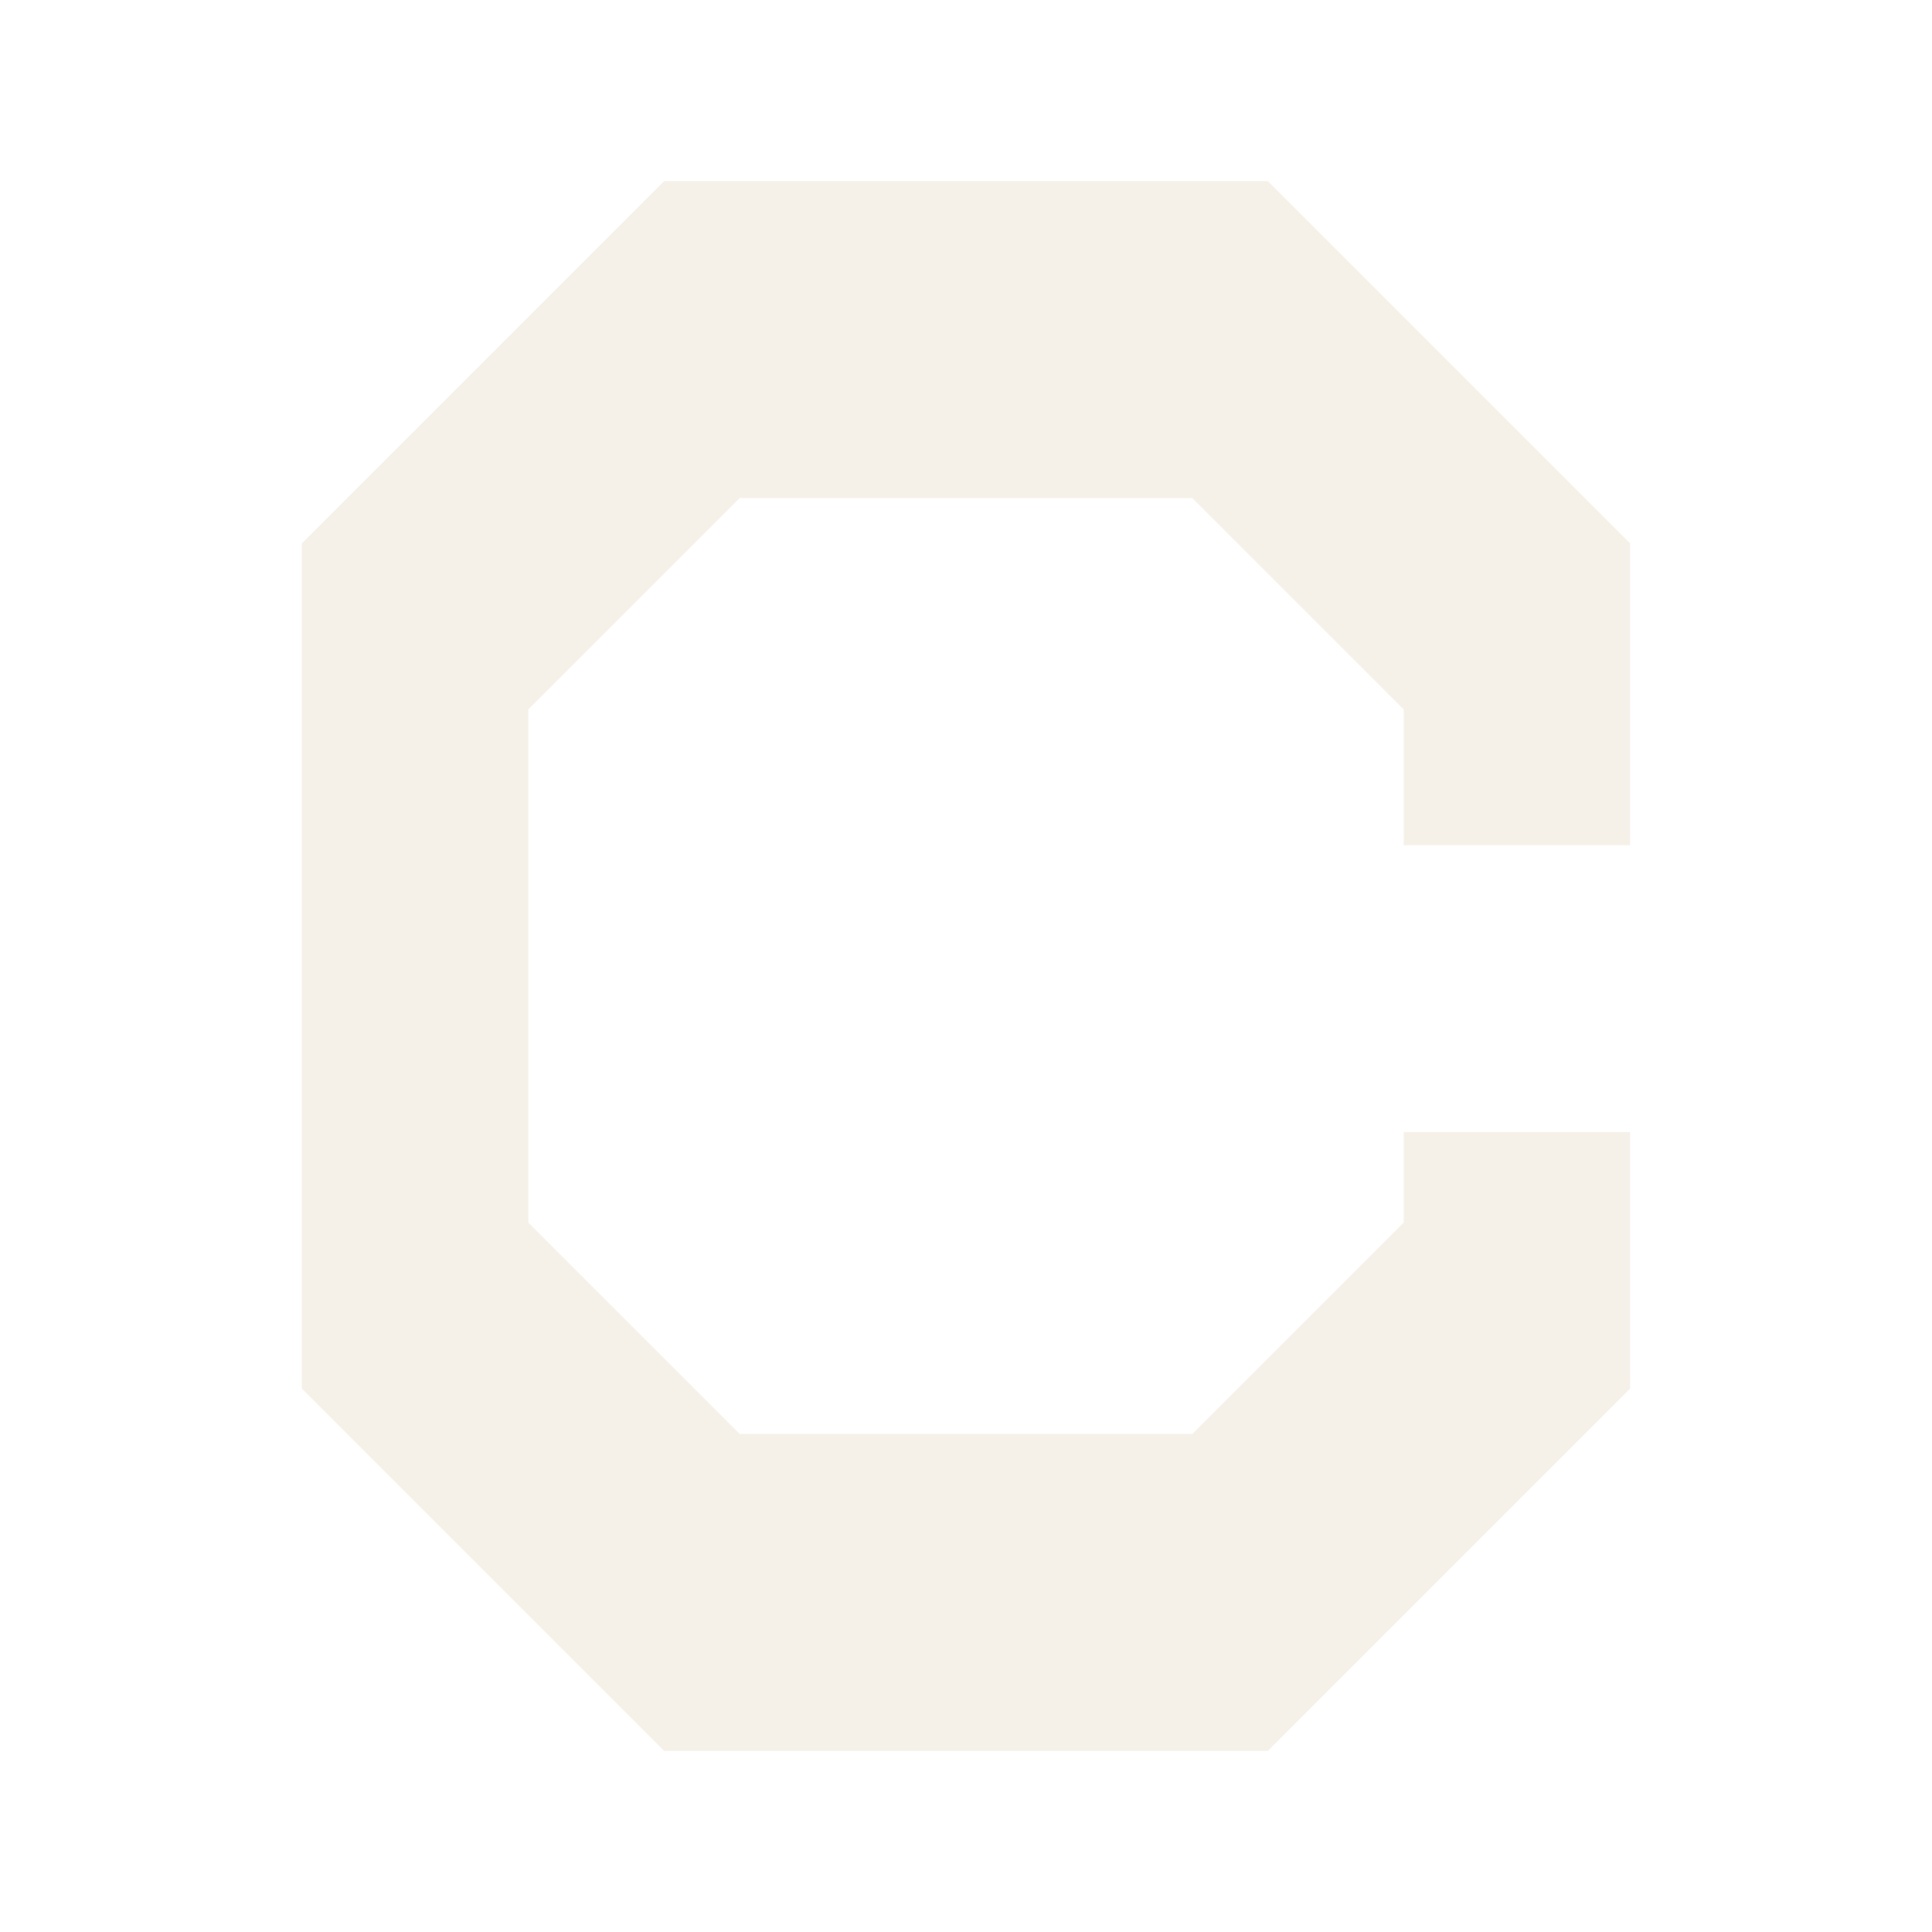
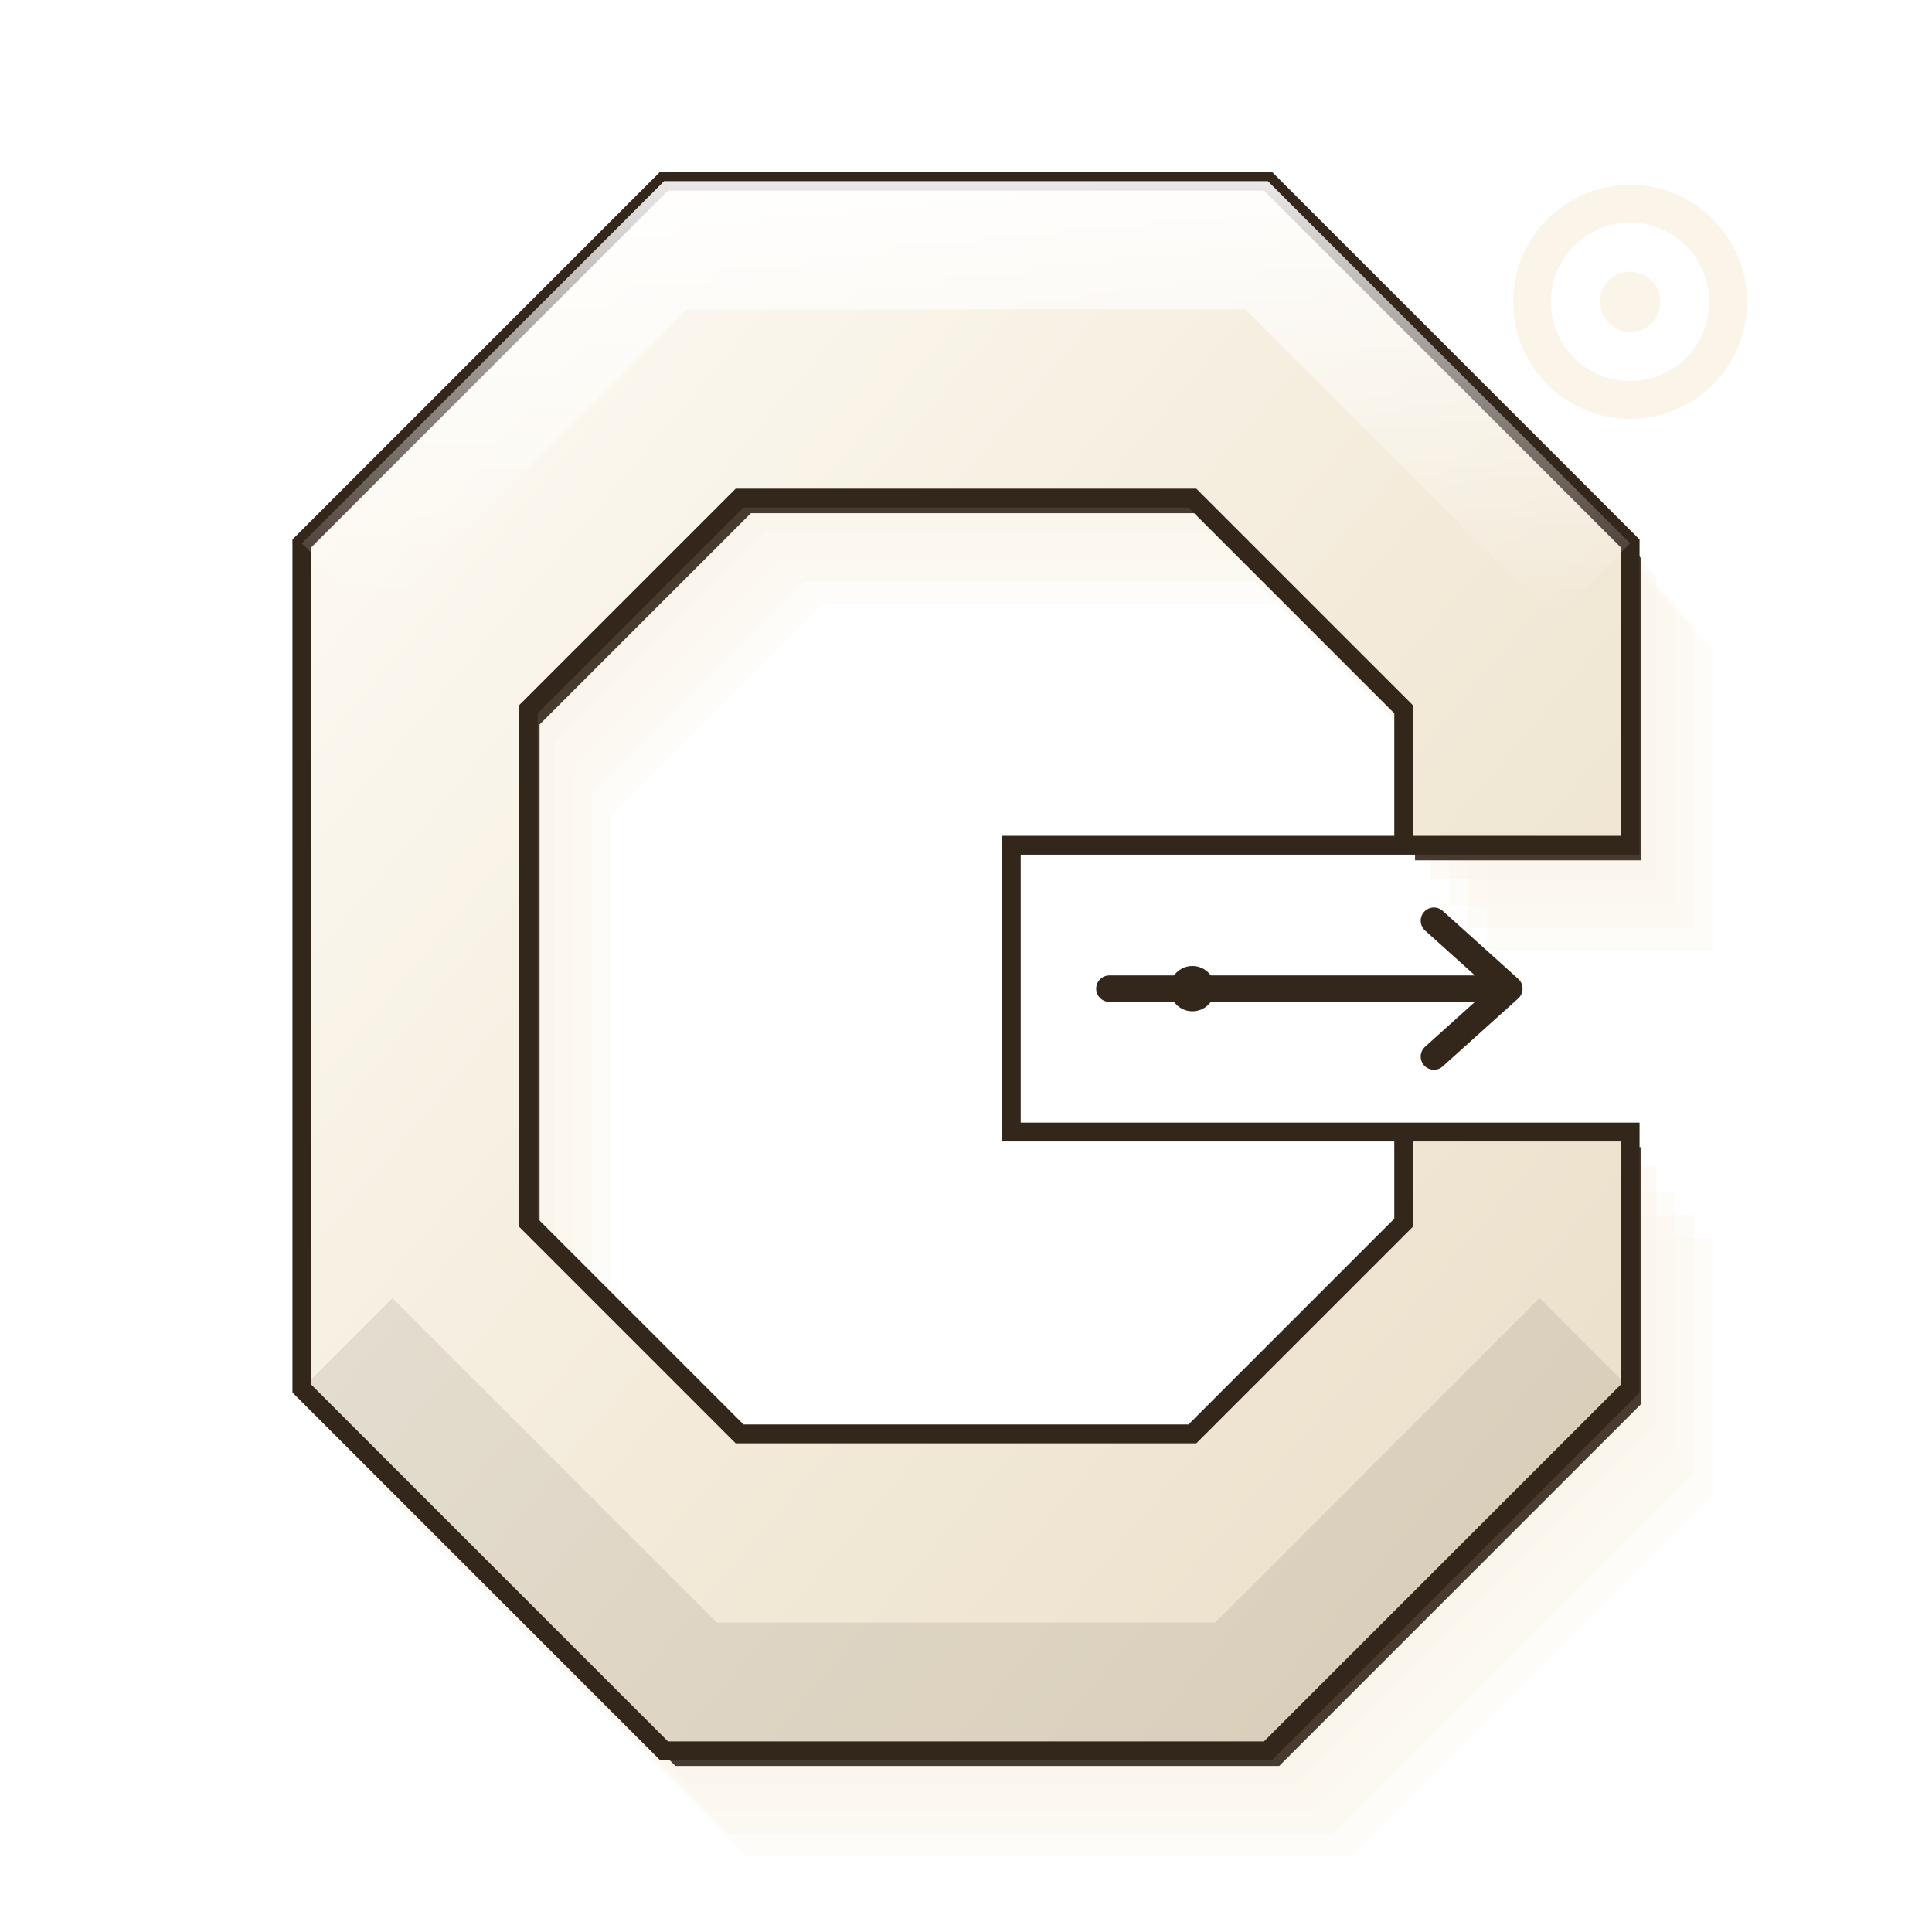
- <svg xmlns="http://www.w3.org/2000/svg" viewBox="0 0 512 512" width="512" height="512" role="img" aria-label="GOWAYY G monochrome inverse">
-   <path fill="#F5F1E8" fill-rule="evenodd" d="M176 48 H336 L432 144 V224 H268 V300 H432 V368 L336 464 H176 L80 368 V144 Z M196 132 H316 L372 188 V224 H268 V300 H372 V324 L316 380 H196 L140 324 V188 Z" />
+ <svg xmlns="http://www.w3.org/2000/svg" viewBox="0 0 512 512" width="512" height="512" role="img" aria-label="GOWAYY G symbol, layered 2.5D in espresso ink and honey gold on light">
+   <defs>
+     <linearGradient id="face" x1="0" y1="0" x2="1" y2="1">
+       <stop offset="0" stop-color="#FFFDF8" />
+       <stop offset="0.55" stop-color="#F3EAD9" />
+       <stop offset="1" stop-color="#E9DDC7" />
+     </linearGradient>
+     <linearGradient id="bevel" x1="0" y1="0" x2="0" y2="1">
+       <stop offset="0" stop-color="#FFFFFF" stop-opacity="0.9" />
+       <stop offset="1" stop-color="#FFFFFF" stop-opacity="0" />
+     </linearGradient>
+     <clipPath id="gclip">
+       <path fill-rule="evenodd" d="M176 48 H336 L432 144 V224 H268 V300 H432 V368 L336 464 H176 L80 368 V144 Z M196 132 H316 L372 188 V224 H268 V300 H372 V324 L316 380 H196 L140 324 V188 Z" />
+     </clipPath>
+   </defs>
+   <g>
+     <path fill="#FAF4E9" fill-rule="evenodd" transform="translate(22 28)" opacity="0.28" d="M176 48 H336 L432 144 V224 H268 V300 H432 V368 L336 464 H176 L80 368 V144 Z M196 132 H316 L372 188 V224 H268 V300 H372 V324 L316 380 H196 L140 324 V188 Z" />
+     <path fill="#FAF4E9" fill-rule="evenodd" transform="translate(17 22)" opacity="0.38" d="M176 48 H336 L432 144 V224 H268 V300 H432 V368 L336 464 H176 L80 368 V144 Z M196 132 H316 L372 188 V224 H268 V300 H372 V324 L316 380 H196 L140 324 V188 Z" />
+     <path fill="#FAF4E9" fill-rule="evenodd" transform="translate(12 16)" opacity="0.30" d="M176 48 H336 L432 144 V224 H268 V300 H432 V368 L336 464 H176 L80 368 V144 Z M196 132 H316 L372 188 V224 H268 V300 H372 V324 L316 380 H196 L140 324 V188 Z" />
+     <path fill="#FAF4E9" fill-rule="evenodd" transform="translate(7 9)" opacity="0.45" d="M176 48 H336 L432 144 V224 H268 V300 H432 V368 L336 464 H176 L80 368 V144 Z M196 132 H316 L372 188 V224 H268 V300 H372 V324 L316 380 H196 L140 324 V188 Z" />
+     <path fill="#33261B" fill-rule="evenodd" transform="translate(3 4)" opacity="0.9" d="M176 48 H336 L432 144 V224 H268 V300 H432 V368 L336 464 H176 L80 368 V144 Z M196 132 H316 L372 188 V224 H268 V300 H372 V324 L316 380 H196 L140 324 V188 Z" />
+   </g>
+   <path fill="url(#face)" fill-rule="evenodd" stroke="#33261B" stroke-width="5" d="M176 48 H336 L432 144 V224 H268 V300 H432 V368 L336 464 H176 L80 368 V144 Z M196 132 H316 L372 188 V224 H268 V300 H372 V324 L316 380 H196 L140 324 V188 Z" />
+   <g clip-path="url(#gclip)">
+     <path fill="url(#bevel)" d="M80 144 L176 48 L336 48 L432 144 L412 164 L330 82 L182 82 L100 164 Z" />
+     <path fill="#33261B" opacity="0.10" d="M432 368 L336 464 L176 464 L80 368 L104 344 L190 430 L322 430 L408 344 Z" />
+     <path fill="#FAF4E9" d="M268 224 H432 V300 H268 Z" />
+     <path fill="#FAF4E9" d="M268 224 H432 V240 H268 Z" />
+     <path fill="#FAF4E9" d="M268 288 H432 V300 H268 Z" />
+   </g>
+   <g fill="none" stroke="#33261B" stroke-width="7" stroke-linecap="round" stroke-linejoin="round">
+     <path d="M294 262 H398" />
+     <path d="M380 244 L400 262 L380 280" />
+   </g>
+   <circle cx="316" cy="262" r="6" fill="#33261B" />
+   <g>
+     <circle cx="432" cy="80" r="26" fill="none" stroke="#FAF4E9" stroke-width="10" />
+     <circle cx="432" cy="80" r="8" fill="#FAF4E9" />
+   </g>
</svg>
